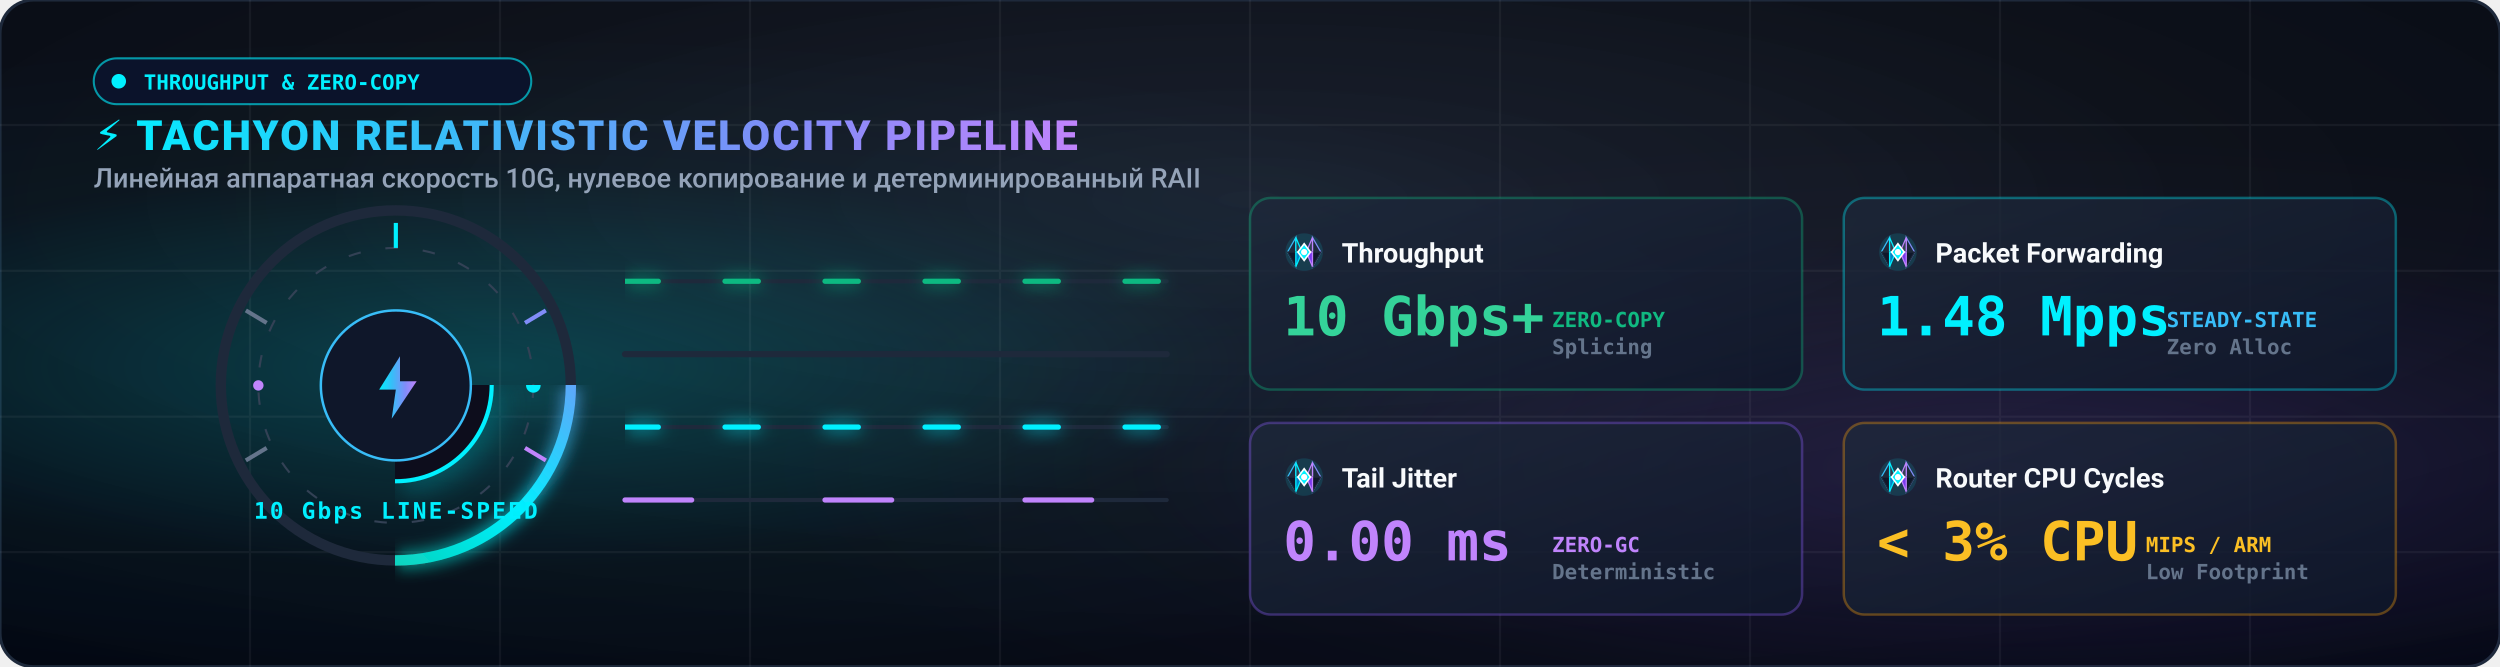
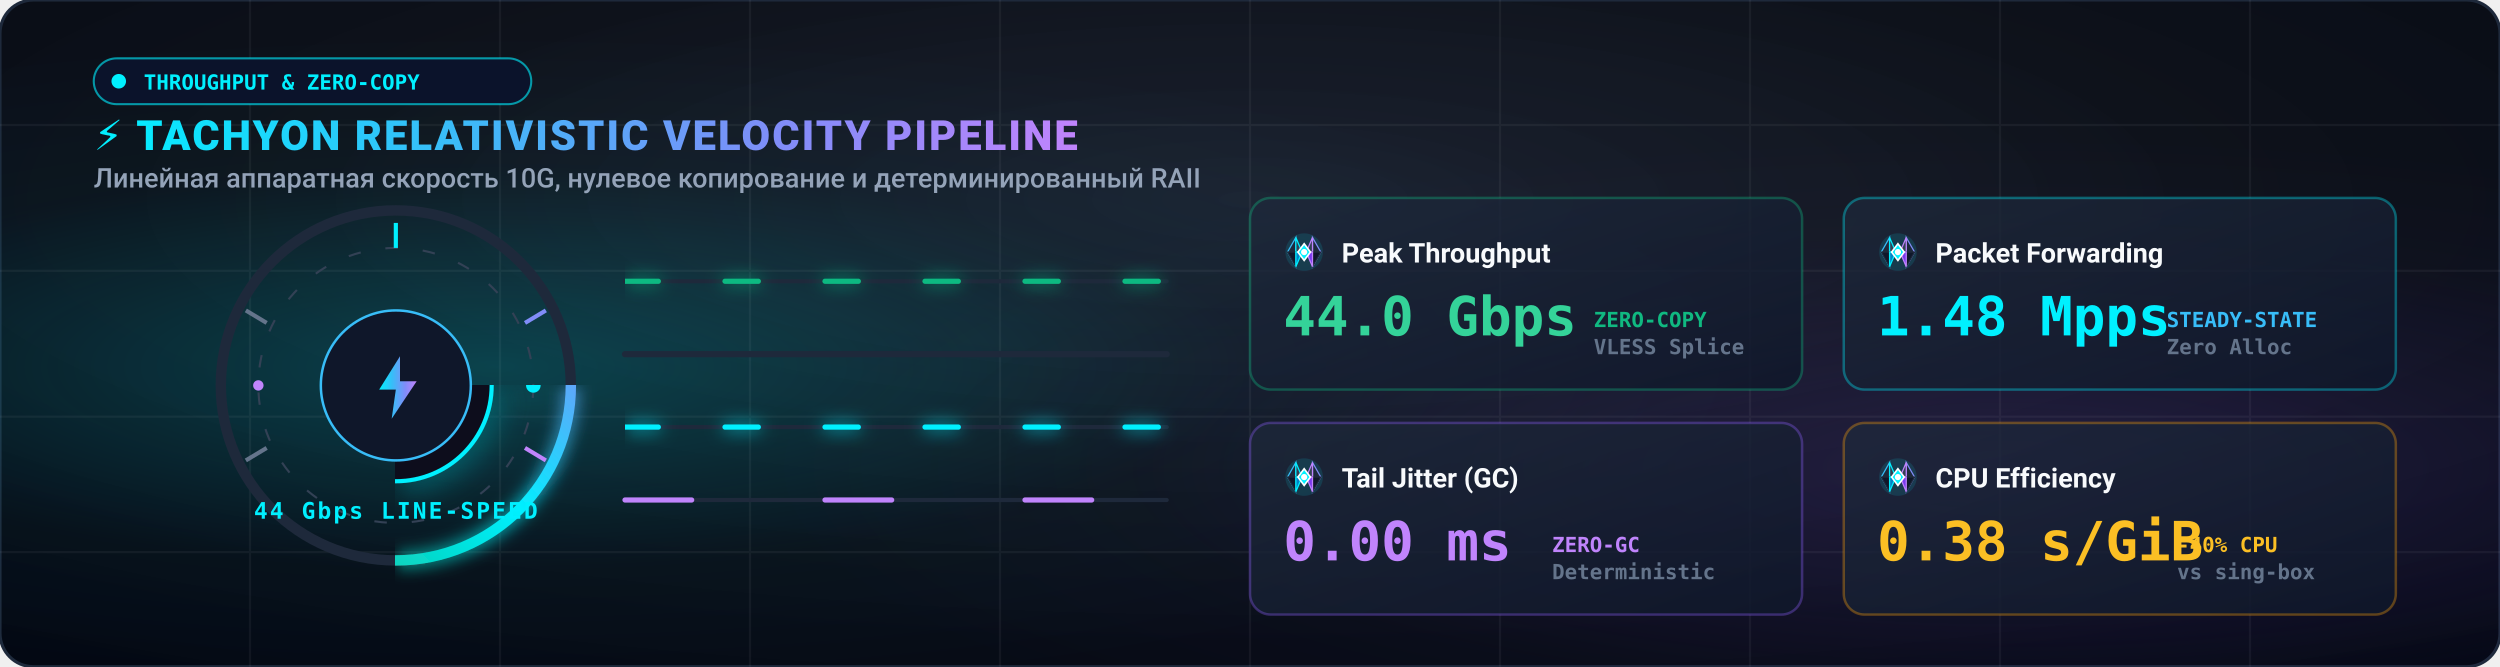
<svg xmlns="http://www.w3.org/2000/svg" viewBox="0 0 1200 320" width="100%" height="100%">
  <defs>
    <radialGradient id="speed-bg" cx="50%" cy="30%" r="85%">
      <stop offset="0%" stop-color="#111827" stop-opacity="0.95" />
      <stop offset="45%" stop-color="#090D16" stop-opacity="0.98" />
      <stop offset="100%" stop-color="#030712" stop-opacity="1" />
    </radialGradient>
    <radialGradient id="speed-cyan-glow" cx="20%" cy="55%" r="50%">
      <stop offset="0%" stop-color="#00F0FF" stop-opacity="0.22" />
      <stop offset="60%" stop-color="#00F0FF" stop-opacity="0.03" />
      <stop offset="100%" stop-color="#00F0FF" stop-opacity="0" />
    </radialGradient>
    <radialGradient id="speed-purple-glow" cx="80%" cy="70%" r="50%">
      <stop offset="0%" stop-color="#8B5CF6" stop-opacity="0.18" />
      <stop offset="70%" stop-color="#8B5CF6" stop-opacity="0.02" />
      <stop offset="100%" stop-color="#8B5CF6" stop-opacity="0" />
    </radialGradient>
    <linearGradient id="speed-title-grad" x1="0%" y1="0%" x2="100%" y2="0%">
      <stop offset="0%" stop-color="#00F0FF" />
      <stop offset="35%" stop-color="#38BDF8" />
      <stop offset="70%" stop-color="#818CF8" />
      <stop offset="100%" stop-color="#C084FC" />
    </linearGradient>
    <linearGradient id="gauge-grad" x1="0%" y1="100%" x2="100%" y2="0%">
      <stop offset="0%" stop-color="#10B981" />
      <stop offset="50%" stop-color="#00F0FF" />
      <stop offset="85%" stop-color="#818CF8" />
      <stop offset="100%" stop-color="#C084FC" />
    </linearGradient>
    <linearGradient id="speed-card-grad" x1="0%" y1="0%" x2="100%" y2="100%">
      <stop offset="0%" stop-color="#1E293B" stop-opacity="0.75" />
      <stop offset="100%" stop-color="#0F172A" stop-opacity="0.85" />
    </linearGradient>
    <linearGradient id="laser-stream-grad" x1="0%" y1="0%" x2="100%" y2="0%">
      <stop offset="0%" stop-color="#00F0FF" stop-opacity="0" />
      <stop offset="30%" stop-color="#00F0FF" stop-opacity="0.8" />
      <stop offset="70%" stop-color="#C084FC" stop-opacity="0.9" />
      <stop offset="100%" stop-color="#00F0FF" stop-opacity="0" />
    </linearGradient>
    <filter id="speed-glow" filterUnits="userSpaceOnUse" x="0" y="0" width="1200" height="320">
      <feGaussianBlur stdDeviation="4" result="blur" />
      <feMerge>
        <feMergeNode in="blur" />
        <feMergeNode in="SourceGraphic" />
      </feMerge>
    </filter>
    <filter id="core-speed-glow" filterUnits="userSpaceOnUse" x="0" y="0" width="1200" height="320">
      <feGaussianBlur stdDeviation="8" result="blur" />
      <feComposite in="SourceGraphic" in2="blur" operator="over" />
    </filter>
    <g id="tachyon-mini-logo">
      <circle cx="10" cy="10" r="9" fill="#00F0FF" fill-opacity="0.12" />
      <polygon points="6,3 2,10 6,17 6,10" fill="#1E293B" stroke="#38BDF8" stroke-width="0.6" />
      <polygon points="6,3 6,10 9,10" fill="#334155" stroke="#00F0FF" stroke-width="0.6" />
      <polygon points="2,10 6,17 6,10" fill="#0F172A" stroke="#1E293B" stroke-width="0.6" />
      <polygon points="9,10 6,17 6,10" fill="#0284C7" stroke="#00F0FF" stroke-width="0.6" />
      <polygon points="14,3 18,10 14,17 14,10" fill="#1E293B" stroke="#818CF8" stroke-width="0.6" />
      <polygon points="14,3 14,10 11,10" fill="#334155" stroke="#C084FC" stroke-width="0.6" />
      <polygon points="18,10 14,17 14,10" fill="#0F172A" stroke="#1E293B" stroke-width="0.6" />
      <polygon points="11,10 14,17 14,10" fill="#7C3AED" stroke="#C084FC" stroke-width="0.6" />
      <polygon points="10,6 13,10 10,14 7,10" fill="#00F0FF" stroke="#FFFFFF" stroke-width="0.8" />
      <circle cx="10" cy="10" r="1.5" fill="#FFFFFF" />
    </g>
  </defs>
  <style>
    @keyframes warpDash1 {
      0% { stroke-dashoffset: 240; }
      100% { stroke-dashoffset: 0; }
    }
    @keyframes warpDash2 {
      0% { stroke-dashoffset: 180; }
      100% { stroke-dashoffset: 0; }
    }
    @keyframes pulseSpeedHub {
      0%, 100% { transform: scale(1); opacity: 0.9; }
      50% { transform: scale(1.05); opacity: 1; filter: drop-shadow(0 0 12px #00F0FF); }
    }
    @keyframes speedRadarSweep {
      from { transform: rotate(0deg); }
      to { transform: rotate(360deg); }
    }
    @keyframes beaconFast {
      0%, 100% { opacity: 1; }
      50% { opacity: 0.2; }
    }

    .warp-track-1 { stroke-dasharray: 24 48; animation: warpDash1 1.4s linear infinite; }
    .warp-track-2 { stroke-dasharray: 16 32; animation: warpDash2 0.9s linear infinite; }
    .warp-track-3 { stroke-dasharray: 32 64; animation: warpDash1 2.0s linear infinite; }
    .gauge-pulse { transform-origin: 190px 185px; animation: pulseSpeedHub 2.5s ease-in-out infinite; }
    .radar-rot { transform-origin: 190px 185px; animation: speedRadarSweep 4s linear infinite; }
    .beacon-fast { animation: beaconFast 1.2s ease-in-out infinite; }

    .speed-title { font-family: -apple-system, BlinkMacSystemFont, 'Segoe UI', Roboto, sans-serif; font-weight: 900; font-size: 20px; fill: url(#speed-title-grad); letter-spacing: 1px; }
    .speed-sub { font-family: -apple-system, BlinkMacSystemFont, 'Segoe UI', Roboto, sans-serif; font-weight: 500; font-size: 13px; fill: #94A3B8; }
    .metric-hdr { font-family: -apple-system, BlinkMacSystemFont, 'Segoe UI', Roboto, sans-serif; font-weight: 700; font-size: 13px; fill: #F8FAFC; }
    .metric-num { font-family: ui-monospace, SFMono-Regular, Menlo, Monaco, Consolas, monospace; font-size: 26px; font-weight: 900; }
    .metric-tag { font-family: ui-monospace, SFMono-Regular, Menlo, Monaco, Consolas, monospace; font-size: 10px; font-weight: 700; }
  </style>
  <rect width="1200" height="320" rx="16" fill="url(#speed-bg)" stroke="#1E293B" stroke-width="1.5" />
  <rect width="1200" height="320" rx="16" fill="url(#speed-cyan-glow)" />
  <rect width="1200" height="320" rx="16" fill="url(#speed-purple-glow)" />
  <g opacity="0.05" stroke="#FFFFFF" stroke-width="1">
    <path d="M 0,60 L 1200,60 M 0,130 L 1200,130 M 0,200 L 1200,200 M 0,265 L 1200,265" />
    <path d="M 120,0 L 120,320 M 240,0 L 240,320 M 360,0 L 360,320 M 480,0 L 480,320 M 600,0 L 600,320 M 720,0 L 720,320 M 840,0 L 840,320 M 960,0 L 960,320 M 1080,0 L 1080,320" />
  </g>
  <g transform="translate(45, 28)">
    <rect width="210" height="22" rx="11" fill="#0B132B" stroke="#00F0FF" stroke-width="1" stroke-opacity="0.6" />
    <circle cx="12" cy="11" r="3.5" fill="#00F0FF" class="beacon-fast" />
    <text x="24" y="15" font-family="ui-monospace, monospace" font-size="10" font-weight="700" fill="#00F0FF">THROUGHPUT &amp; ZERO-COPY</text>
    <text x="0" y="44" class="speed-title">⚡ TACHYON RELATIVISTIC VELOCITY PIPELINE</text>
    <text x="0" y="62" class="speed-sub">Линейная аппаратная скорость 10G, нулевое копирование и детерминированный RAII</text>
  </g>
  <g transform="translate(190, 185)">
    <circle r="84" fill="none" stroke="#1E293B" stroke-width="5" />
    <circle r="84" fill="none" stroke="url(#gauge-grad)" stroke-width="5" stroke-dasharray="380 150" stroke-linecap="round" filter="url(#speed-glow)" />
    <g class="radar-rot">
      <circle r="66" fill="none" stroke="#334155" stroke-width="1" stroke-dasharray="6 12" />
      <circle cx="66" cy="0" r="3.5" fill="#00F0FF" filter="url(#core-speed-glow)" />
      <circle cx="-66" cy="0" r="2.5" fill="#C084FC" />
    </g>
    <line x1="-72" y1="36" x2="-62" y2="30" stroke="#64748B" stroke-width="2" />
    <line x1="-72" y1="-36" x2="-62" y2="-30" stroke="#64748B" stroke-width="2" />
    <line x1="0" y1="-78" x2="0" y2="-66" stroke="#00F0FF" stroke-width="2" />
    <line x1="72" y1="-36" x2="62" y2="-30" stroke="#818CF8" stroke-width="2" />
    <line x1="72" y1="36" x2="62" y2="30" stroke="#C084FC" stroke-width="2" />
    <g class="gauge-pulse">
      <circle r="46" fill="#090E1A" stroke="#00F0FF" stroke-width="2" filter="url(#core-speed-glow)" />
      <circle r="36" fill="#0F172A" stroke="#38BDF8" stroke-width="1.2" />
      <path d="M 2,-14 L -8,2 L 0,2 L -2,16 L 10,-2 L 2,-2 Z" fill="url(#speed-title-grad)" />
    </g>
-     <text y="64" font-family="ui-monospace, monospace" font-size="11" font-weight="700" fill="#00F0FF" text-anchor="middle" letter-spacing="1">10 Gbps LINE-SPEED</text>
+     <text y="64" font-family="ui-monospace, monospace" font-size="11" font-weight="700" fill="#00F0FF" text-anchor="middle" letter-spacing="1">44 Gbps LINE-SPEED</text>
  </g>
  <g fill="none" stroke-linecap="round" transform="translate(300, 115)">
    <path d="M 0,20 L 260,20" stroke="#1E293B" stroke-width="2" />
    <path d="M 0,20 L 260,20" stroke="#10B981" stroke-width="2.5" class="warp-track-2" filter="url(#speed-glow)" />
    <path d="M 0,55 L 260,55" stroke="#1E293B" stroke-width="3" />
    <path d="M 0,55 L 260,55" stroke="url(#laser-stream-grad)" stroke-width="3.5" class="warp-track-1" filter="url(#core-speed-glow)" />
    <path d="M 0,90 L 260,90" stroke="#1E293B" stroke-width="2" />
    <path d="M 0,90 L 260,90" stroke="#00F0FF" stroke-width="2.5" class="warp-track-2" filter="url(#speed-glow)" />
    <path d="M 0,125 L 260,125" stroke="#1E293B" stroke-width="2" />
    <path d="M 0,125 L 260,125" stroke="#C084FC" stroke-width="2.5" class="warp-track-3" />
  </g>
  <g transform="translate(600, 95)">
    <g transform="translate(0, 0)">
      <rect width="265" height="92" rx="10" fill="url(#speed-card-grad)" stroke="#10B981" stroke-opacity="0.35" stroke-width="1.2" />
      <g transform="translate(16, 16)">
        <use href="#tachyon-mini-logo" x="0" y="0" />
-         <text x="28" y="15" class="metric-hdr">Throughput</text>
+         <text x="28" y="15" class="metric-hdr">Peak Throughput</text>
      </g>
-       <text x="16" y="66" class="metric-num" fill="#34D399">10 Gbps+</text>
-       <text x="145" y="62" class="metric-tag" fill="#10B981">ZERO-COPY</text>
-       <text x="145" y="75" class="metric-tag" fill="#64748B">Splicing</text>
+       <text x="16" y="66" class="metric-num" fill="#34D399">44.0 Gbps</text>
+       <text x="165" y="62" class="metric-tag" fill="#10B981">ZERO-COPY</text>
+       <text x="165" y="75" class="metric-tag" fill="#64748B">VLESS Splice</text>
    </g>
    <g transform="translate(285, 0)">
      <rect width="265" height="92" rx="10" fill="url(#speed-card-grad)" stroke="#00F0FF" stroke-opacity="0.35" stroke-width="1.2" />
      <g transform="translate(16, 16)">
        <use href="#tachyon-mini-logo" x="0" y="0" />
        <text x="28" y="15" class="metric-hdr">Packet Forwarding</text>
      </g>
      <text x="16" y="66" class="metric-num" fill="#00F0FF">1.48 Mpps</text>
      <text x="155" y="62" class="metric-tag" fill="#38BDF8">STEADY-STATE</text>
      <text x="155" y="75" class="metric-tag" fill="#64748B">Zero Alloc</text>
    </g>
    <g transform="translate(0, 108)">
      <rect width="265" height="92" rx="10" fill="url(#speed-card-grad)" stroke="#8B5CF6" stroke-opacity="0.35" stroke-width="1.2" />
      <g transform="translate(16, 16)">
        <use href="#tachyon-mini-logo" x="0" y="0" />
-         <text x="28" y="15" class="metric-hdr">Tail Jitter</text>
+         <text x="28" y="15" class="metric-hdr">Tail Jitter (GC)</text>
      </g>
      <text x="16" y="66" class="metric-num" fill="#C084FC">0.00 ms</text>
      <text x="145" y="62" class="metric-tag" fill="#C084FC">ZERO-GC</text>
      <text x="145" y="75" class="metric-tag" fill="#64748B">Deterministic</text>
    </g>
    <g transform="translate(285, 108)">
      <rect width="265" height="92" rx="10" fill="url(#speed-card-grad)" stroke="#F59E0B" stroke-opacity="0.35" stroke-width="1.2" />
      <g transform="translate(16, 16)">
        <use href="#tachyon-mini-logo" x="0" y="0" />
-         <text x="28" y="15" class="metric-hdr">Router CPU Cycles</text>
+         <text x="28" y="15" class="metric-hdr">CPU Efficiency</text>
      </g>
-       <text x="16" y="66" class="metric-num" fill="#FBBF24">&lt; 3% CPU</text>
-       <text x="145" y="62" class="metric-tag" fill="#FBBF24">MIPS / ARM</text>
-       <text x="145" y="75" class="metric-tag" fill="#64748B">Low Footprint</text>
+       <text x="16" y="66" class="metric-num" fill="#FBBF24">0.38 s/GiB</text>
+       <text x="160" y="62" class="metric-tag" fill="#FBBF24">-40% CPU</text>
+       <text x="160" y="75" class="metric-tag" fill="#64748B">vs sing-box</text>
    </g>
  </g>
</svg>
